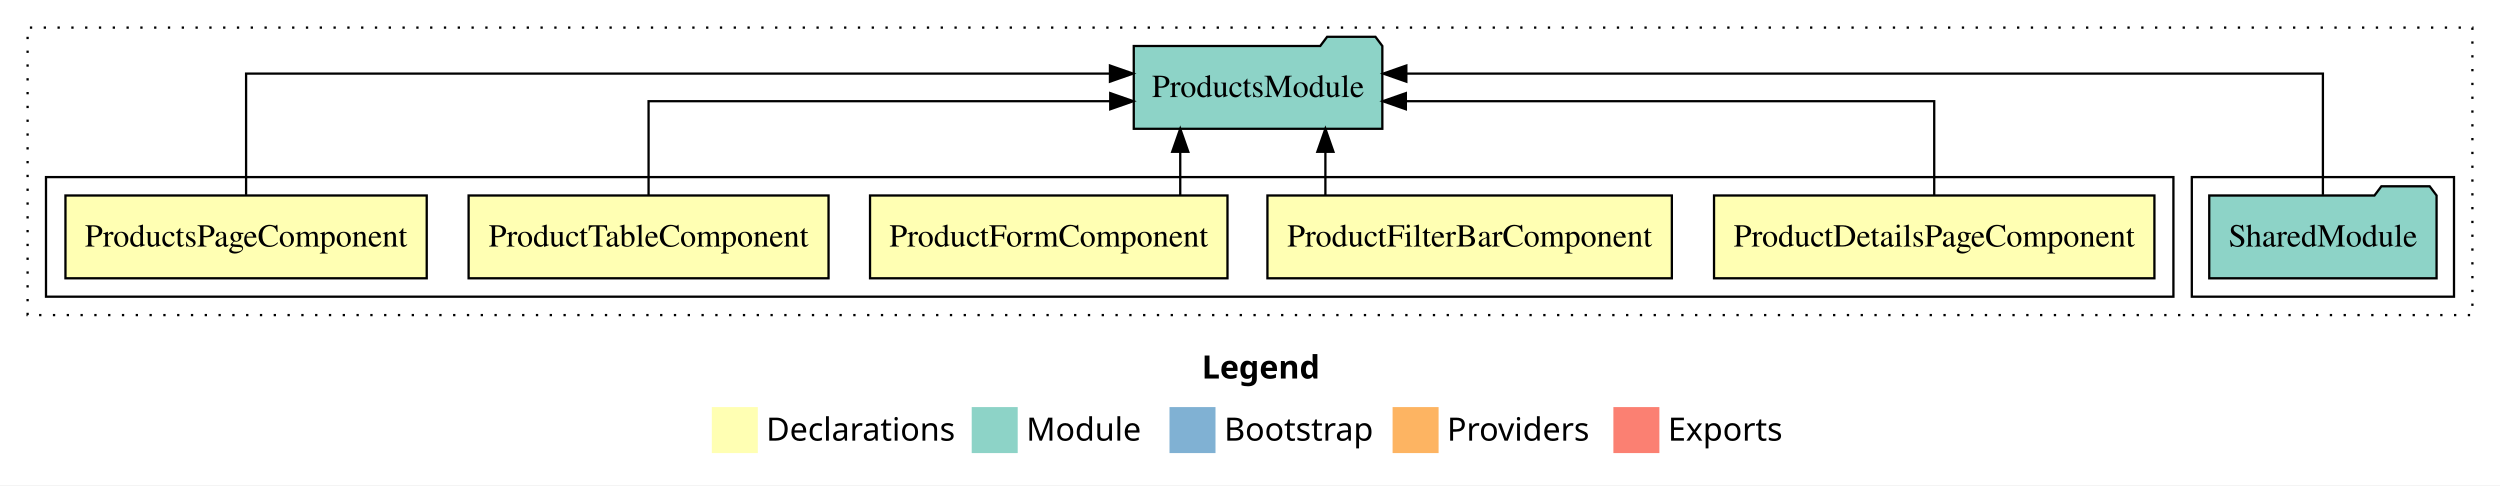
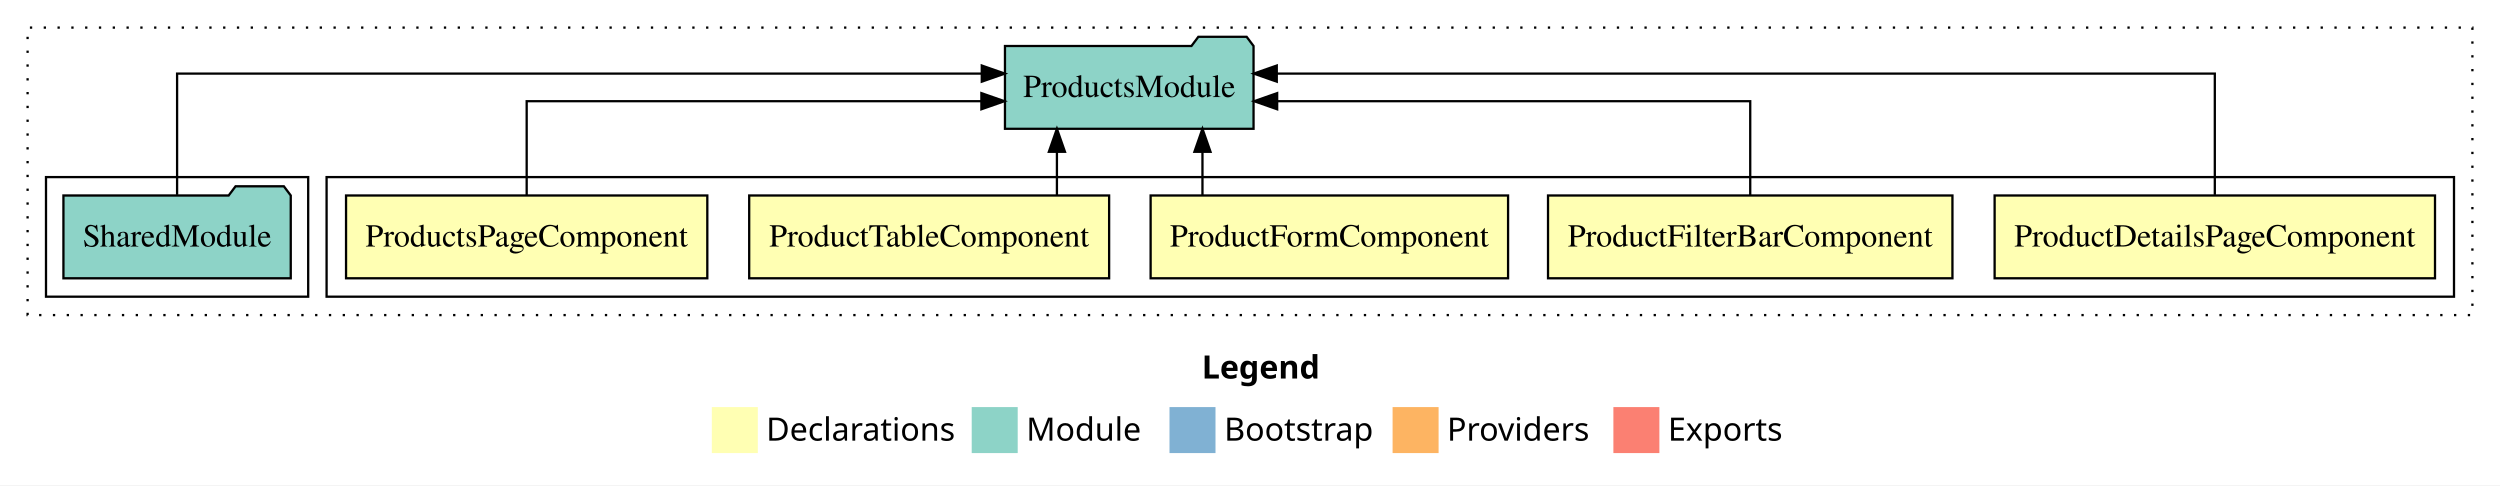
<svg xmlns="http://www.w3.org/2000/svg" width="1087pt" height="211pt" viewBox="0.00 0.00 1087.00 211.00">
  <g id="graph0" class="graph" transform="scale(1 1) rotate(0) translate(4 207)">
    <polygon fill="white" stroke="transparent" points="-4,4 -4,-207 1083,-207 1083,4 -4,4" />
    <text text-anchor="start" x="518.51" y="-42.4" font-family="sans-serif" font-weight="bold" font-size="14.00">Legend</text>
    <polygon fill="#ffffb3" stroke="transparent" points="305.5,-10 305.5,-30 325.5,-30 325.5,-10 305.5,-10" />
    <text text-anchor="start" x="329.13" y="-15.4" font-family="sans-serif" font-size="14.00">  Declarations</text>
    <polygon fill="#8dd3c7" stroke="transparent" points="418.5,-10 418.5,-30 438.5,-30 438.5,-10 418.5,-10" />
    <text text-anchor="start" x="442.23" y="-15.4" font-family="sans-serif" font-size="14.00">  Module</text>
    <polygon fill="#80b1d3" stroke="transparent" points="504.5,-10 504.5,-30 524.5,-30 524.5,-10 504.5,-10" />
    <text text-anchor="start" x="528.28" y="-15.4" font-family="sans-serif" font-size="14.00">  Bootstrap</text>
    <polygon fill="#fdb462" stroke="transparent" points="601.5,-10 601.5,-30 621.5,-30 621.5,-10 601.5,-10" />
    <text text-anchor="start" x="625.17" y="-15.4" font-family="sans-serif" font-size="14.00">  Providers</text>
    <polygon fill="#fb8072" stroke="transparent" points="697.5,-10 697.5,-30 717.5,-30 717.5,-10 697.5,-10" />
    <text text-anchor="start" x="721.23" y="-15.4" font-family="sans-serif" font-size="14.00">  Exports</text>
    <g id="clust1" class="cluster">
      <polygon fill="none" stroke="black" stroke-dasharray="1,5" points="8,-70 8,-195 1071,-195 1071,-70 8,-70" />
    </g>
+     <g id="clust2" class="cluster">
+       <polygon fill="none" stroke="black" points="138,-78 138,-130 1063,-130 1063,-78 138,-78" />
+     </g>
    <g id="clust8" class="cluster">
-       <polygon fill="none" stroke="black" points="949,-78 949,-130 1063,-130 1063,-78 949,-78" />
-     </g>
-     <g id="clust2" class="cluster">
-       <polygon fill="none" stroke="black" points="16,-78 16,-130 941,-130 941,-78 16,-78" />
+       <polygon fill="none" stroke="black" points="16,-78 16,-130 130,-130 130,-78 16,-78" />
    </g>
    <g id="node1" class="node">
-       <polygon fill="#ffffb3" stroke="black" points="932.74,-122 741.26,-122 741.26,-86 932.74,-86 932.74,-122" />
-       <text text-anchor="middle" x="837" y="-99.8" font-family="Times,serif" font-size="14.00">ProductDetailsPageComponent</text>
+       <polygon fill="#ffffb3" stroke="black" points="1054.74,-122 863.26,-122 863.26,-86 1054.74,-86 1054.74,-122" />
+       <text text-anchor="middle" x="959" y="-99.8" font-family="Times,serif" font-size="14.00">ProductDetailsPageComponent</text>
    </g>
    <g id="node6" class="node">
-       <polygon fill="#8dd3c7" stroke="black" points="597.04,-187 594.04,-191 573.04,-191 570.04,-187 488.96,-187 488.96,-151 597.04,-151 597.04,-187" />
-       <text text-anchor="middle" x="543" y="-164.8" font-family="Times,serif" font-size="14.00">ProductsModule</text>
+       <polygon fill="#8dd3c7" stroke="black" points="541.04,-187 538.04,-191 517.04,-191 514.04,-187 432.96,-187 432.96,-151 541.04,-151 541.04,-187" />
+       <text text-anchor="middle" x="487" y="-164.8" font-family="Times,serif" font-size="14.00">ProductsModule</text>
    </g>
    <g id="edge1" class="edge">
-       <path fill="none" stroke="black" d="M837,-122.02C837,-139.37 837,-163 837,-163 837,-163 607.27,-163 607.27,-163" />
-       <polygon fill="black" stroke="black" points="607.27,-159.5 597.27,-163 607.27,-166.5 607.27,-159.5" />
+       <path fill="none" stroke="black" d="M959,-122.28C959,-143.32 959,-175 959,-175 959,-175 551.14,-175 551.14,-175" />
+       <polygon fill="black" stroke="black" points="551.14,-171.5 541.14,-175 551.14,-178.5 551.14,-171.5" />
    </g>
    <g id="node2" class="node">
-       <polygon fill="#ffffb3" stroke="black" points="722.92,-122 547.08,-122 547.08,-86 722.92,-86 722.92,-122" />
-       <text text-anchor="middle" x="635" y="-99.8" font-family="Times,serif" font-size="14.00">ProductFilterBarComponent</text>
+       <polygon fill="#ffffb3" stroke="black" points="844.92,-122 669.08,-122 669.08,-86 844.92,-86 844.92,-122" />
+       <text text-anchor="middle" x="757" y="-99.8" font-family="Times,serif" font-size="14.00">ProductFilterBarComponent</text>
    </g>
    <g id="edge2" class="edge">
-       <path fill="none" stroke="black" d="M572.28,-122.11C572.28,-122.11 572.28,-140.99 572.28,-140.99" />
-       <polygon fill="black" stroke="black" points="568.78,-140.99 572.28,-150.99 575.78,-140.99 568.78,-140.99" />
+       <path fill="none" stroke="black" d="M757,-122.02C757,-139.37 757,-163 757,-163 757,-163 551.31,-163 551.31,-163" />
+       <polygon fill="black" stroke="black" points="551.31,-159.5 541.31,-163 551.31,-166.5 551.31,-159.5" />
    </g>
    <g id="node3" class="node">
-       <polygon fill="#ffffb3" stroke="black" points="529.71,-122 374.29,-122 374.29,-86 529.71,-86 529.71,-122" />
-       <text text-anchor="middle" x="452" y="-99.8" font-family="Times,serif" font-size="14.00">ProductFormComponent</text>
+       <polygon fill="#ffffb3" stroke="black" points="651.71,-122 496.29,-122 496.29,-86 651.71,-86 651.71,-122" />
+       <text text-anchor="middle" x="574" y="-99.8" font-family="Times,serif" font-size="14.00">ProductFormComponent</text>
    </g>
    <g id="edge3" class="edge">
-       <path fill="none" stroke="black" d="M509.17,-122.11C509.17,-122.11 509.17,-140.99 509.17,-140.99" />
-       <polygon fill="black" stroke="black" points="505.67,-140.99 509.17,-150.99 512.67,-140.99 505.67,-140.99" />
+       <path fill="none" stroke="black" d="M518.83,-122.11C518.83,-122.11 518.83,-140.99 518.83,-140.99" />
+       <polygon fill="black" stroke="black" points="515.33,-140.99 518.83,-150.99 522.33,-140.99 515.33,-140.99" />
    </g>
    <g id="node4" class="node">
-       <polygon fill="#ffffb3" stroke="black" points="356.25,-122 199.75,-122 199.75,-86 356.25,-86 356.25,-122" />
-       <text text-anchor="middle" x="278" y="-99.8" font-family="Times,serif" font-size="14.00">ProductTableComponent</text>
+       <polygon fill="#ffffb3" stroke="black" points="478.25,-122 321.75,-122 321.75,-86 478.25,-86 478.25,-122" />
+       <text text-anchor="middle" x="400" y="-99.8" font-family="Times,serif" font-size="14.00">ProductTableComponent</text>
    </g>
    <g id="edge4" class="edge">
-       <path fill="none" stroke="black" d="M278,-122.02C278,-139.37 278,-163 278,-163 278,-163 478.73,-163 478.73,-163" />
-       <polygon fill="black" stroke="black" points="478.73,-166.5 488.73,-163 478.73,-159.5 478.73,-166.5" />
+       <path fill="none" stroke="black" d="M455.55,-122.11C455.55,-122.11 455.55,-140.99 455.55,-140.99" />
+       <polygon fill="black" stroke="black" points="452.05,-140.99 455.55,-150.99 459.05,-140.99 452.05,-140.99" />
    </g>
    <g id="node5" class="node">
-       <polygon fill="#ffffb3" stroke="black" points="181.54,-122 24.46,-122 24.46,-86 181.54,-86 181.54,-122" />
-       <text text-anchor="middle" x="103" y="-99.8" font-family="Times,serif" font-size="14.00">ProductsPageComponent</text>
+       <polygon fill="#ffffb3" stroke="black" points="303.54,-122 146.46,-122 146.46,-86 303.54,-86 303.54,-122" />
+       <text text-anchor="middle" x="225" y="-99.8" font-family="Times,serif" font-size="14.00">ProductsPageComponent</text>
    </g>
    <g id="edge5" class="edge">
-       <path fill="none" stroke="black" d="M103,-122.28C103,-143.32 103,-175 103,-175 103,-175 478.61,-175 478.61,-175" />
-       <polygon fill="black" stroke="black" points="478.61,-178.5 488.61,-175 478.61,-171.5 478.61,-178.5" />
+       <path fill="none" stroke="black" d="M225,-122.02C225,-139.37 225,-163 225,-163 225,-163 422.71,-163 422.71,-163" />
+       <polygon fill="black" stroke="black" points="422.71,-166.5 432.71,-163 422.71,-159.5 422.71,-166.5" />
    </g>
    <g id="node7" class="node">
-       <polygon fill="#8dd3c7" stroke="black" points="1055.42,-122 1052.42,-126 1031.42,-126 1028.42,-122 956.58,-122 956.58,-86 1055.42,-86 1055.42,-122" />
-       <text text-anchor="middle" x="1006" y="-99.8" font-family="Times,serif" font-size="14.00">SharedModule</text>
+       <polygon fill="#8dd3c7" stroke="black" points="122.42,-122 119.42,-126 98.42,-126 95.42,-122 23.58,-122 23.58,-86 122.42,-86 122.42,-122" />
+       <text text-anchor="middle" x="73" y="-99.8" font-family="Times,serif" font-size="14.00">SharedModule</text>
    </g>
    <g id="edge6" class="edge">
-       <path fill="none" stroke="black" d="M1006,-122.28C1006,-143.32 1006,-175 1006,-175 1006,-175 607.47,-175 607.47,-175" />
-       <polygon fill="black" stroke="black" points="607.47,-171.5 597.47,-175 607.47,-178.5 607.47,-171.5" />
+       <path fill="none" stroke="black" d="M73,-122.28C73,-143.32 73,-175 73,-175 73,-175 422.88,-175 422.88,-175" />
+       <polygon fill="black" stroke="black" points="422.88,-178.5 432.88,-175 422.88,-171.5 422.88,-178.5" />
    </g>
  </g>
</svg>
